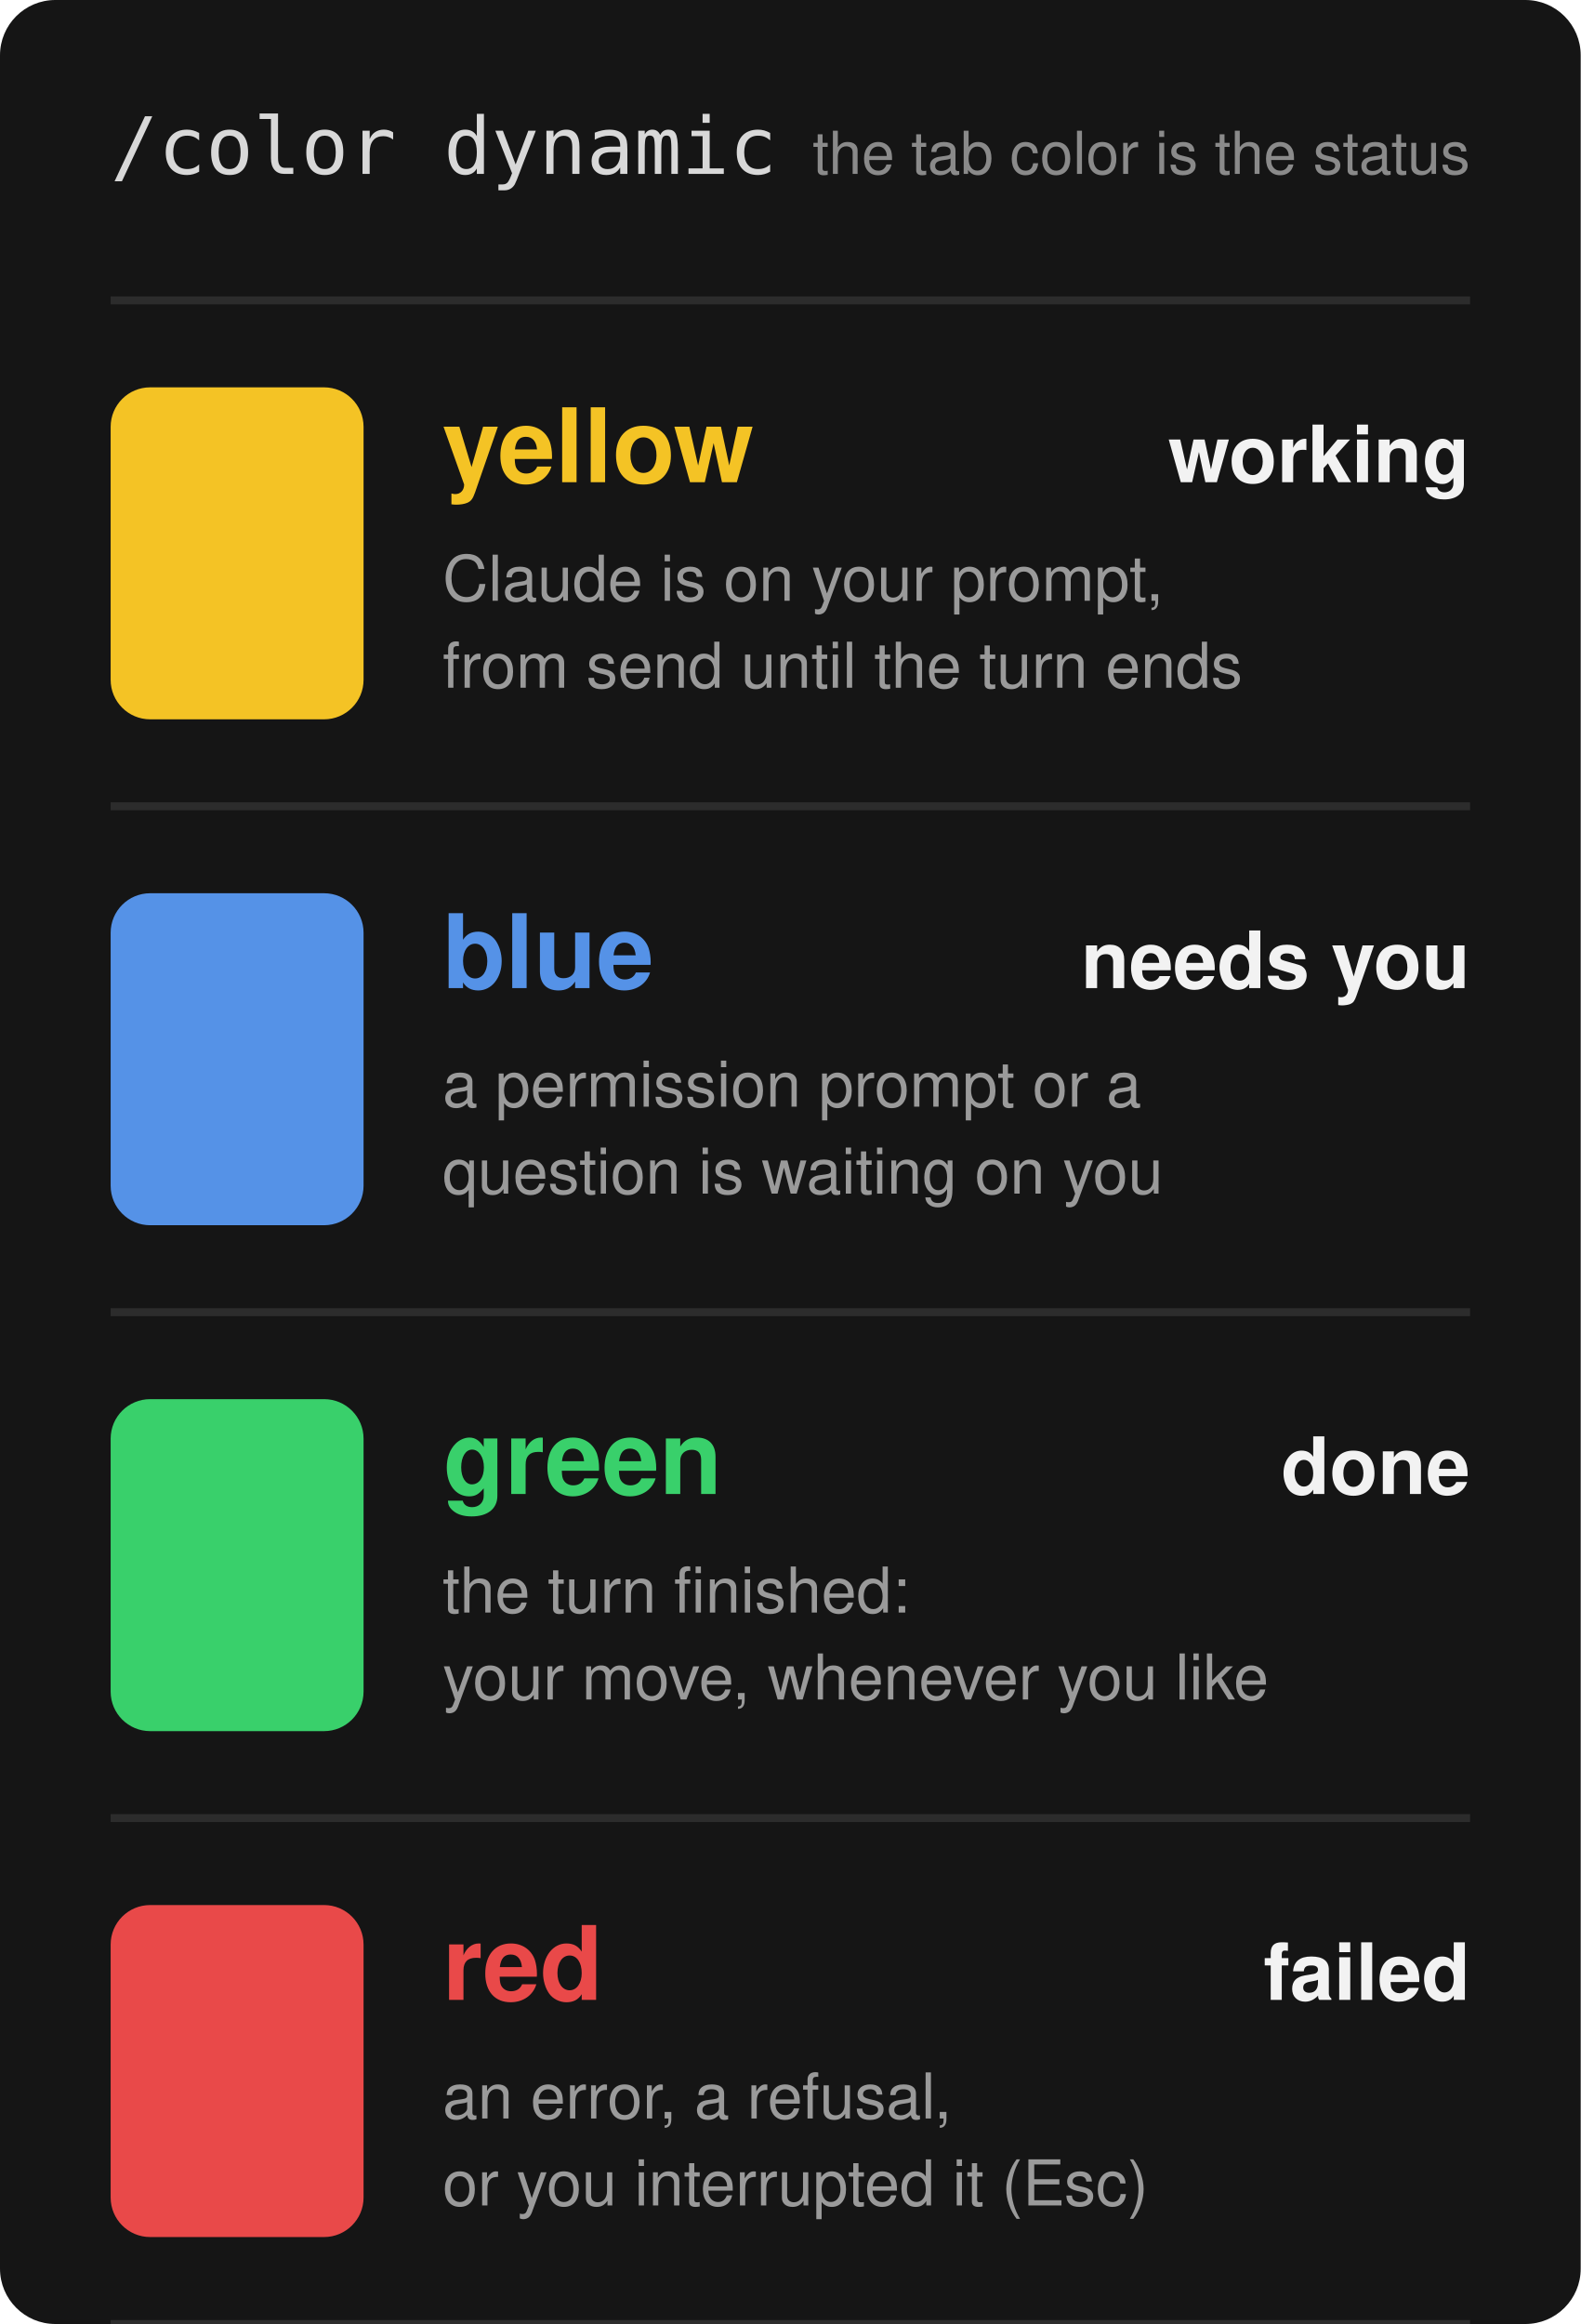
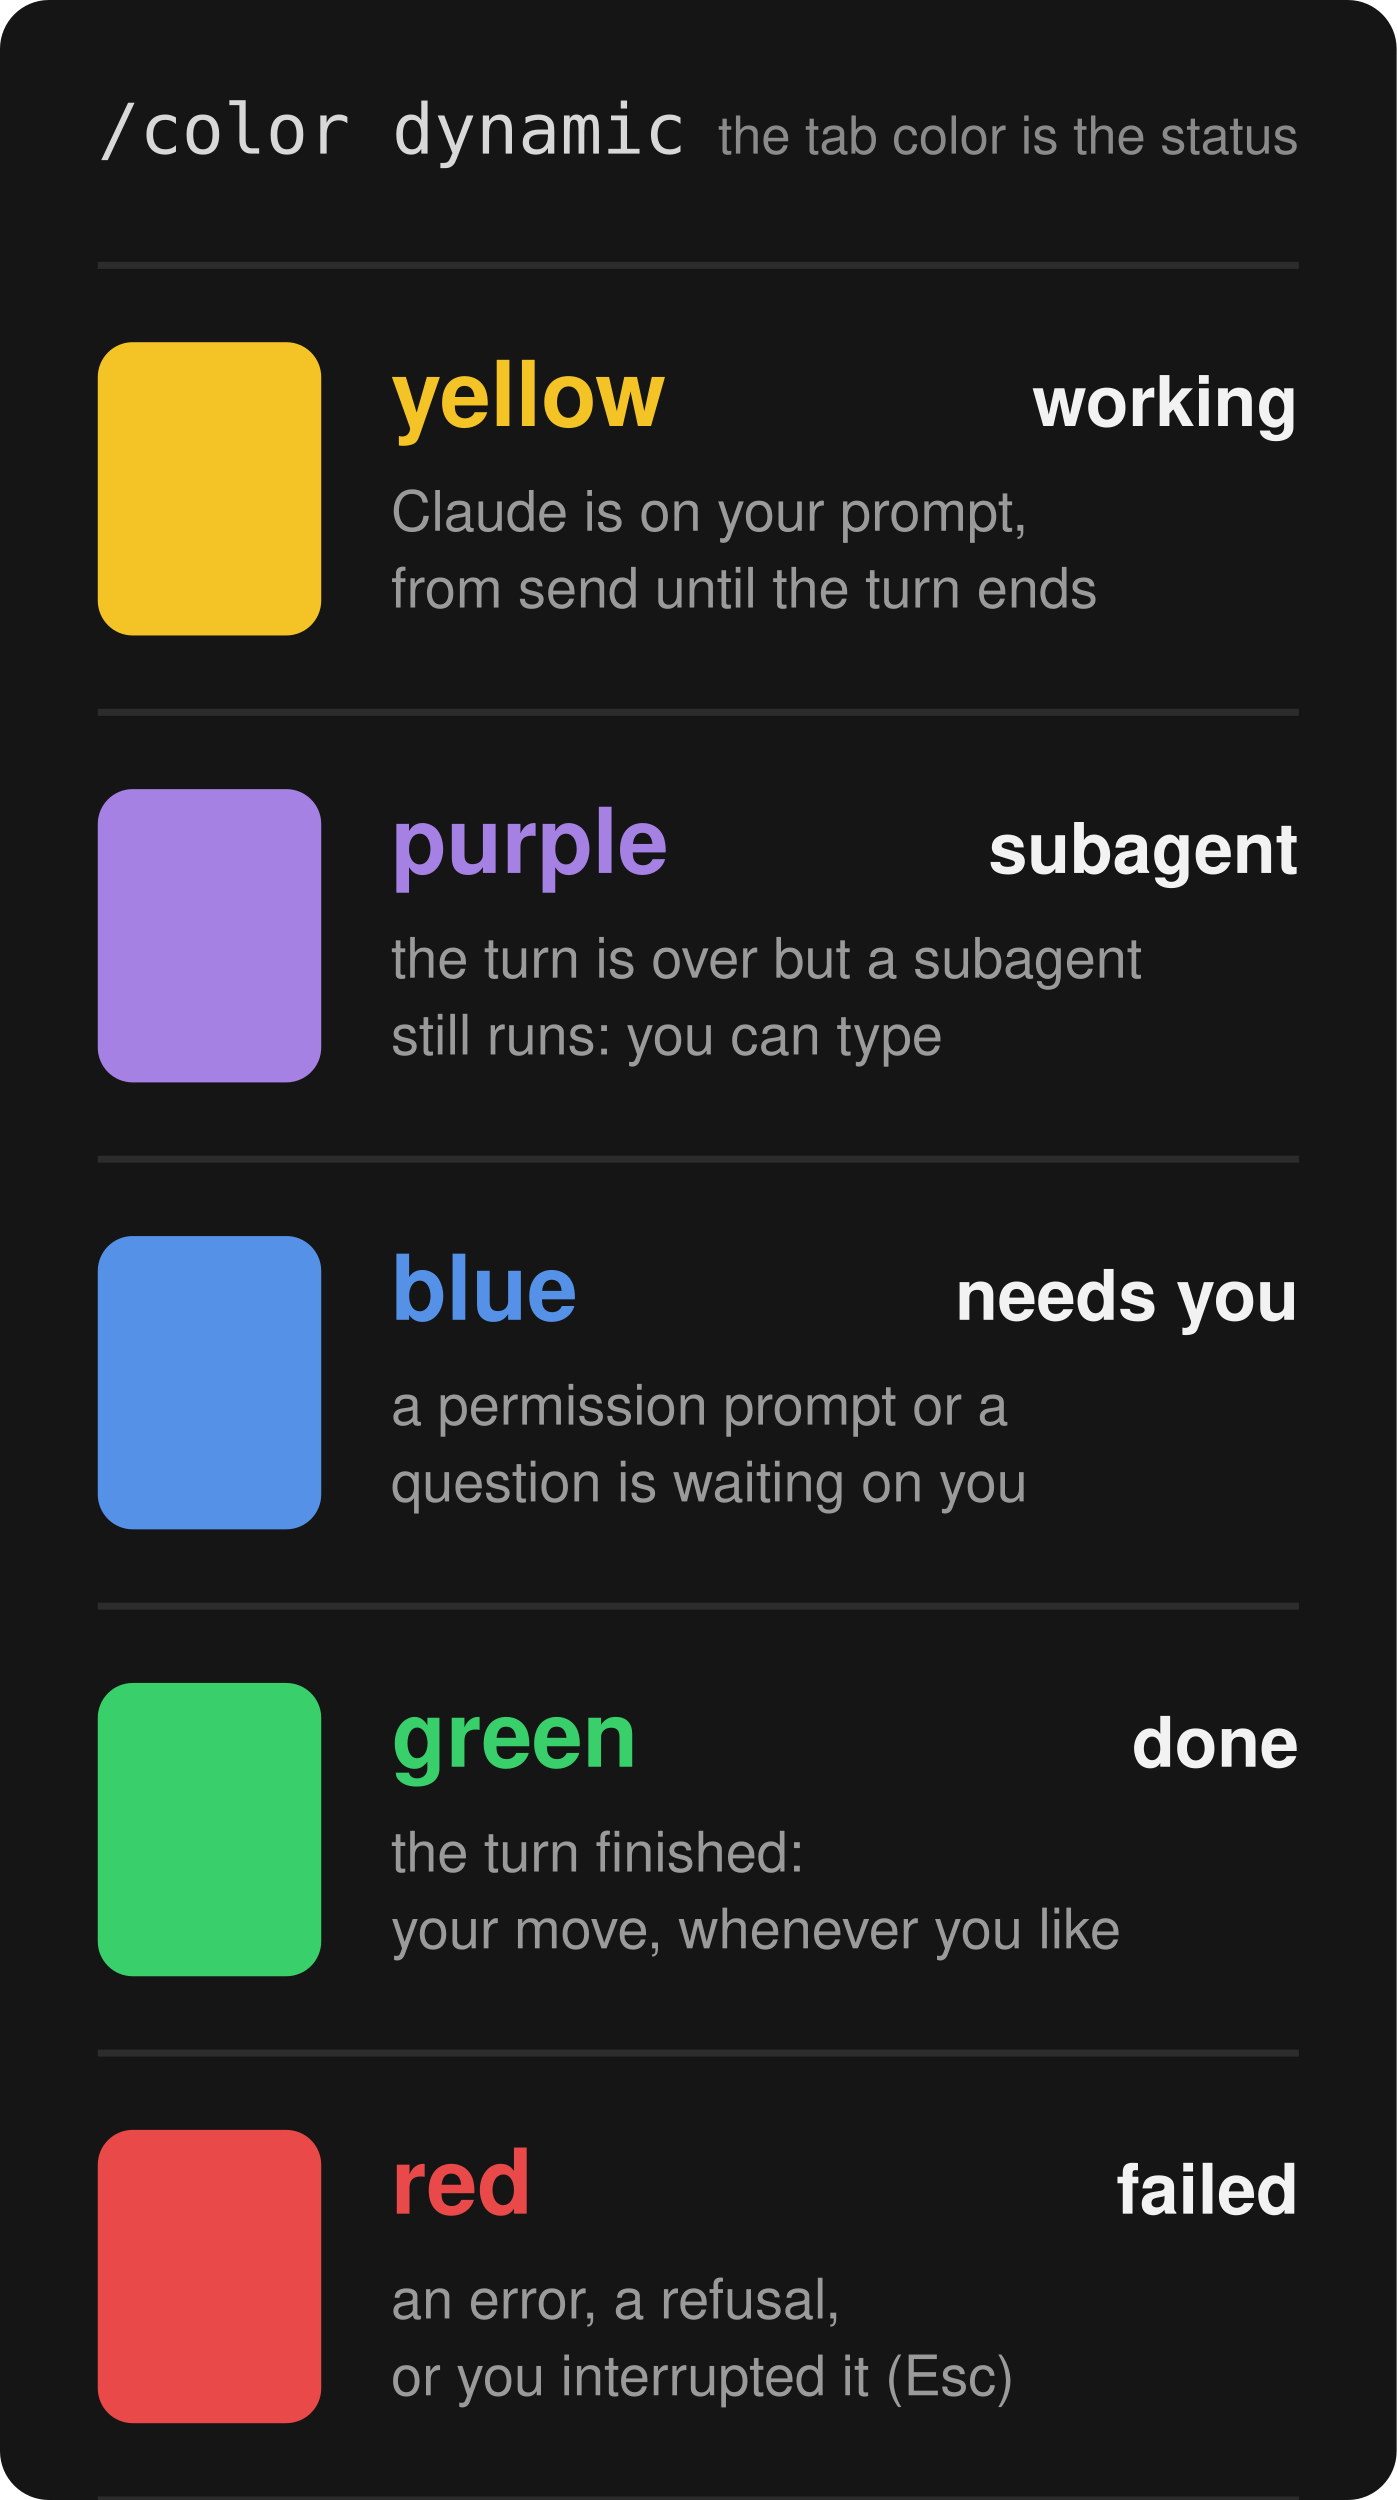
- <svg xmlns="http://www.w3.org/2000/svg" width="400" height="588" viewBox="0 0 400 588">
-   <rect width="400" height="588" rx="14" fill="#151515" />
+ <svg xmlns="http://www.w3.org/2000/svg" width="400" height="716" viewBox="0 0 400 716">
+   <rect width="400" height="716" rx="14" fill="#151515" />
  <text x="28" y="44" font-family="Consolas, 'SFMono-Regular', Menlo, monospace" font-size="20" fill="#d8d8d8">/color dynamic</text>
  <text x="372" y="44" font-family="'Segoe UI', -apple-system, Helvetica, Arial, sans-serif" font-size="15" fill="#8a8a8a" text-anchor="end">the tab color is the status</text>
  <line x1="28" y1="76" x2="372" y2="76" stroke="#2c2c2c" stroke-width="2" />
  <rect x="28" y="98" width="64" height="84" rx="10" fill="#f4c325" />
  <text x="112" y="122" font-family="'Segoe UI', -apple-system, Helvetica, Arial, sans-serif" font-size="26" font-weight="700" fill="#f4c325">yellow</text>
  <text x="372" y="122" font-family="'Segoe UI', -apple-system, Helvetica, Arial, sans-serif" font-size="20" font-weight="700" fill="#f2f2f2" text-anchor="end">working</text>
  <text x="112" y="152" font-family="'Segoe UI', -apple-system, Helvetica, Arial, sans-serif" font-size="16" fill="#9a9a9a">Claude is on your prompt,</text>
  <text x="112" y="174" font-family="'Segoe UI', -apple-system, Helvetica, Arial, sans-serif" font-size="16" fill="#9a9a9a">from send until the turn ends</text>
  <line x1="28" y1="204" x2="372" y2="204" stroke="#2c2c2c" stroke-width="2" />
-   <rect x="28" y="226" width="64" height="84" rx="10" fill="#5592e7" />
-   <text x="112" y="250" font-family="'Segoe UI', -apple-system, Helvetica, Arial, sans-serif" font-size="26" font-weight="700" fill="#5592e7">blue</text>
-   <text x="372" y="250" font-family="'Segoe UI', -apple-system, Helvetica, Arial, sans-serif" font-size="20" font-weight="700" fill="#f2f2f2" text-anchor="end">needs you</text>
-   <text x="112" y="280" font-family="'Segoe UI', -apple-system, Helvetica, Arial, sans-serif" font-size="16" fill="#9a9a9a">a permission prompt or a</text>
-   <text x="112" y="302" font-family="'Segoe UI', -apple-system, Helvetica, Arial, sans-serif" font-size="16" fill="#9a9a9a">question is waiting on you</text>
+   <rect x="28" y="226" width="64" height="84" rx="10" fill="#a581e4" />
+   <text x="112" y="250" font-family="'Segoe UI', -apple-system, Helvetica, Arial, sans-serif" font-size="26" font-weight="700" fill="#a581e4">purple</text>
+   <text x="372" y="250" font-family="'Segoe UI', -apple-system, Helvetica, Arial, sans-serif" font-size="20" font-weight="700" fill="#f2f2f2" text-anchor="end">subagent</text>
+   <text x="112" y="280" font-family="'Segoe UI', -apple-system, Helvetica, Arial, sans-serif" font-size="16" fill="#9a9a9a">the turn is over but a subagent</text>
+   <text x="112" y="302" font-family="'Segoe UI', -apple-system, Helvetica, Arial, sans-serif" font-size="16" fill="#9a9a9a">still runs: you can type</text>
  <line x1="28" y1="332" x2="372" y2="332" stroke="#2c2c2c" stroke-width="2" />
-   <rect x="28" y="354" width="64" height="84" rx="10" fill="#39d06b" />
-   <text x="112" y="378" font-family="'Segoe UI', -apple-system, Helvetica, Arial, sans-serif" font-size="26" font-weight="700" fill="#39d06b">green</text>
-   <text x="372" y="378" font-family="'Segoe UI', -apple-system, Helvetica, Arial, sans-serif" font-size="20" font-weight="700" fill="#f2f2f2" text-anchor="end">done</text>
-   <text x="112" y="408" font-family="'Segoe UI', -apple-system, Helvetica, Arial, sans-serif" font-size="16" fill="#9a9a9a">the turn finished:</text>
-   <text x="112" y="430" font-family="'Segoe UI', -apple-system, Helvetica, Arial, sans-serif" font-size="16" fill="#9a9a9a">your move, whenever you like</text>
+   <rect x="28" y="354" width="64" height="84" rx="10" fill="#5592e7" />
+   <text x="112" y="378" font-family="'Segoe UI', -apple-system, Helvetica, Arial, sans-serif" font-size="26" font-weight="700" fill="#5592e7">blue</text>
+   <text x="372" y="378" font-family="'Segoe UI', -apple-system, Helvetica, Arial, sans-serif" font-size="20" font-weight="700" fill="#f2f2f2" text-anchor="end">needs you</text>
+   <text x="112" y="408" font-family="'Segoe UI', -apple-system, Helvetica, Arial, sans-serif" font-size="16" fill="#9a9a9a">a permission prompt or a</text>
+   <text x="112" y="430" font-family="'Segoe UI', -apple-system, Helvetica, Arial, sans-serif" font-size="16" fill="#9a9a9a">question is waiting on you</text>
  <line x1="28" y1="460" x2="372" y2="460" stroke="#2c2c2c" stroke-width="2" />
-   <rect x="28" y="482" width="64" height="84" rx="10" fill="#e94949" />
-   <text x="112" y="506" font-family="'Segoe UI', -apple-system, Helvetica, Arial, sans-serif" font-size="26" font-weight="700" fill="#e94949">red</text>
-   <text x="372" y="506" font-family="'Segoe UI', -apple-system, Helvetica, Arial, sans-serif" font-size="20" font-weight="700" fill="#f2f2f2" text-anchor="end">failed</text>
-   <text x="112" y="536" font-family="'Segoe UI', -apple-system, Helvetica, Arial, sans-serif" font-size="16" fill="#9a9a9a">an error, a refusal,</text>
-   <text x="112" y="558" font-family="'Segoe UI', -apple-system, Helvetica, Arial, sans-serif" font-size="16" fill="#9a9a9a">or you interrupted it (Esc)</text>
+   <rect x="28" y="482" width="64" height="84" rx="10" fill="#39d06b" />
+   <text x="112" y="506" font-family="'Segoe UI', -apple-system, Helvetica, Arial, sans-serif" font-size="26" font-weight="700" fill="#39d06b">green</text>
+   <text x="372" y="506" font-family="'Segoe UI', -apple-system, Helvetica, Arial, sans-serif" font-size="20" font-weight="700" fill="#f2f2f2" text-anchor="end">done</text>
+   <text x="112" y="536" font-family="'Segoe UI', -apple-system, Helvetica, Arial, sans-serif" font-size="16" fill="#9a9a9a">the turn finished:</text>
+   <text x="112" y="558" font-family="'Segoe UI', -apple-system, Helvetica, Arial, sans-serif" font-size="16" fill="#9a9a9a">your move, whenever you like</text>
  <line x1="28" y1="588" x2="372" y2="588" stroke="#2c2c2c" stroke-width="2" />
+   <rect x="28" y="610" width="64" height="84" rx="10" fill="#e94949" />
+   <text x="112" y="634" font-family="'Segoe UI', -apple-system, Helvetica, Arial, sans-serif" font-size="26" font-weight="700" fill="#e94949">red</text>
+   <text x="372" y="634" font-family="'Segoe UI', -apple-system, Helvetica, Arial, sans-serif" font-size="20" font-weight="700" fill="#f2f2f2" text-anchor="end">failed</text>
+   <text x="112" y="664" font-family="'Segoe UI', -apple-system, Helvetica, Arial, sans-serif" font-size="16" fill="#9a9a9a">an error, a refusal,</text>
+   <text x="112" y="686" font-family="'Segoe UI', -apple-system, Helvetica, Arial, sans-serif" font-size="16" fill="#9a9a9a">or you interrupted it (Esc)</text>
+   <line x1="28" y1="716" x2="372" y2="716" stroke="#2c2c2c" stroke-width="2" />
</svg>
